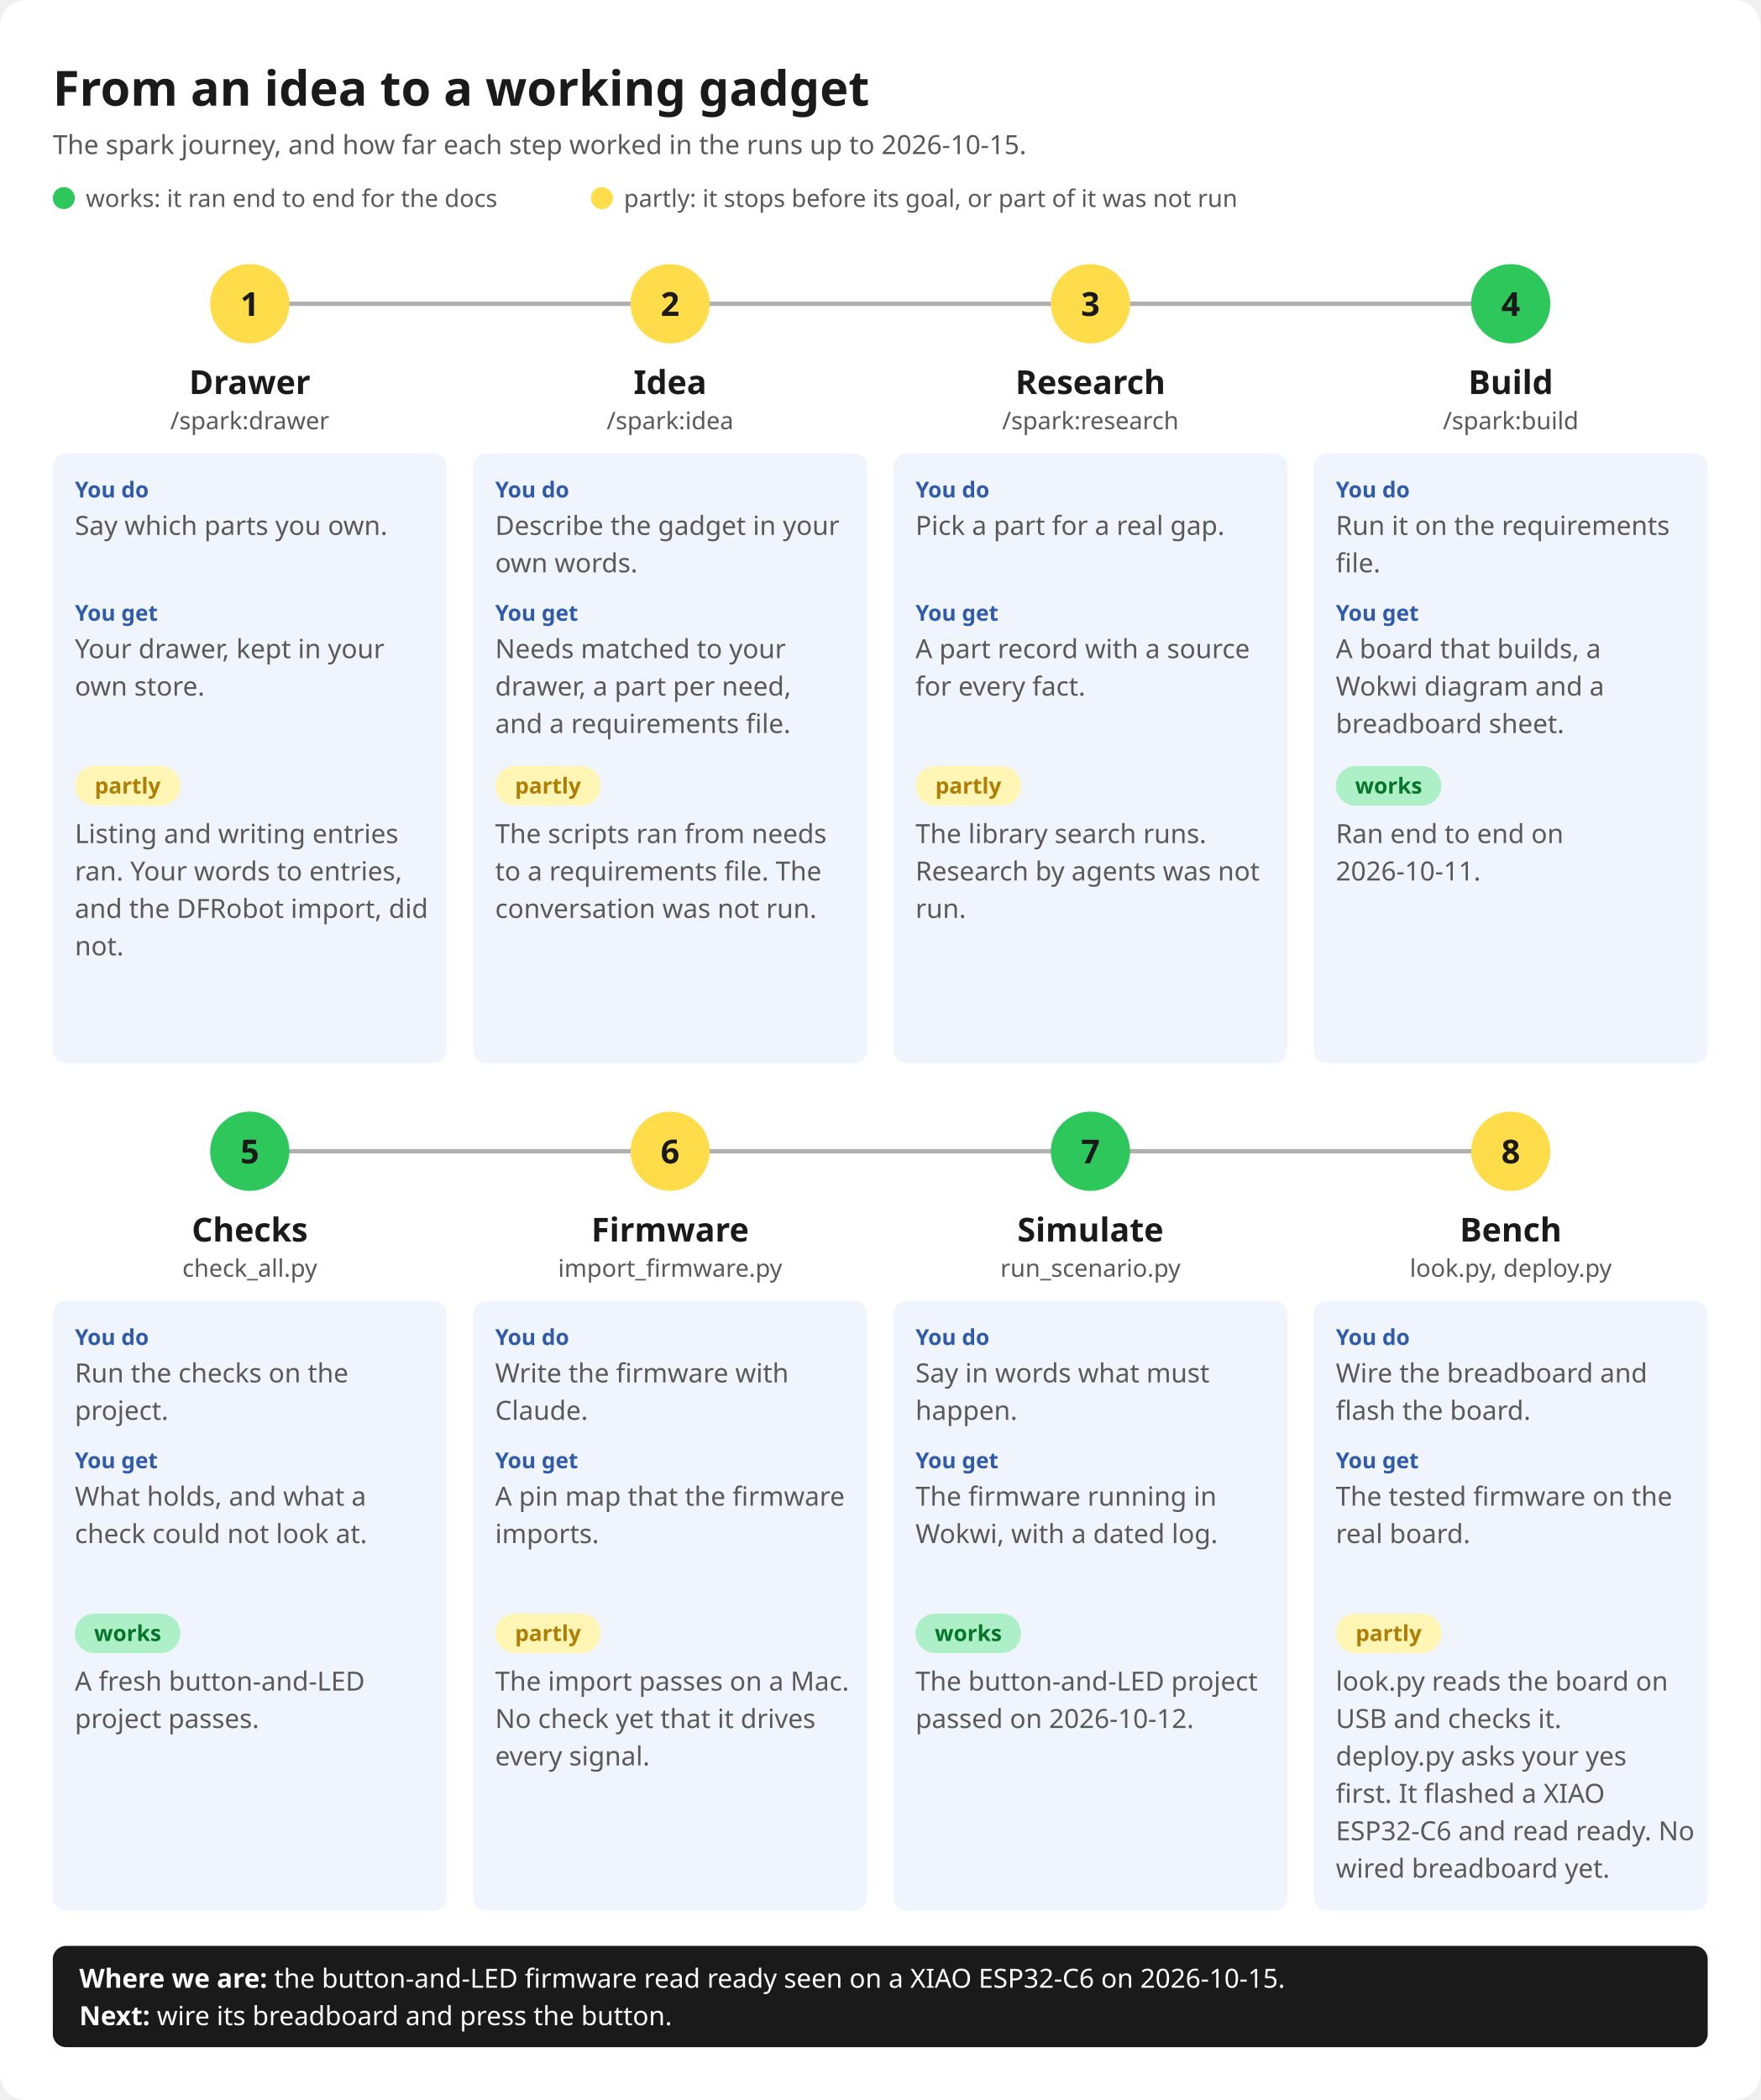
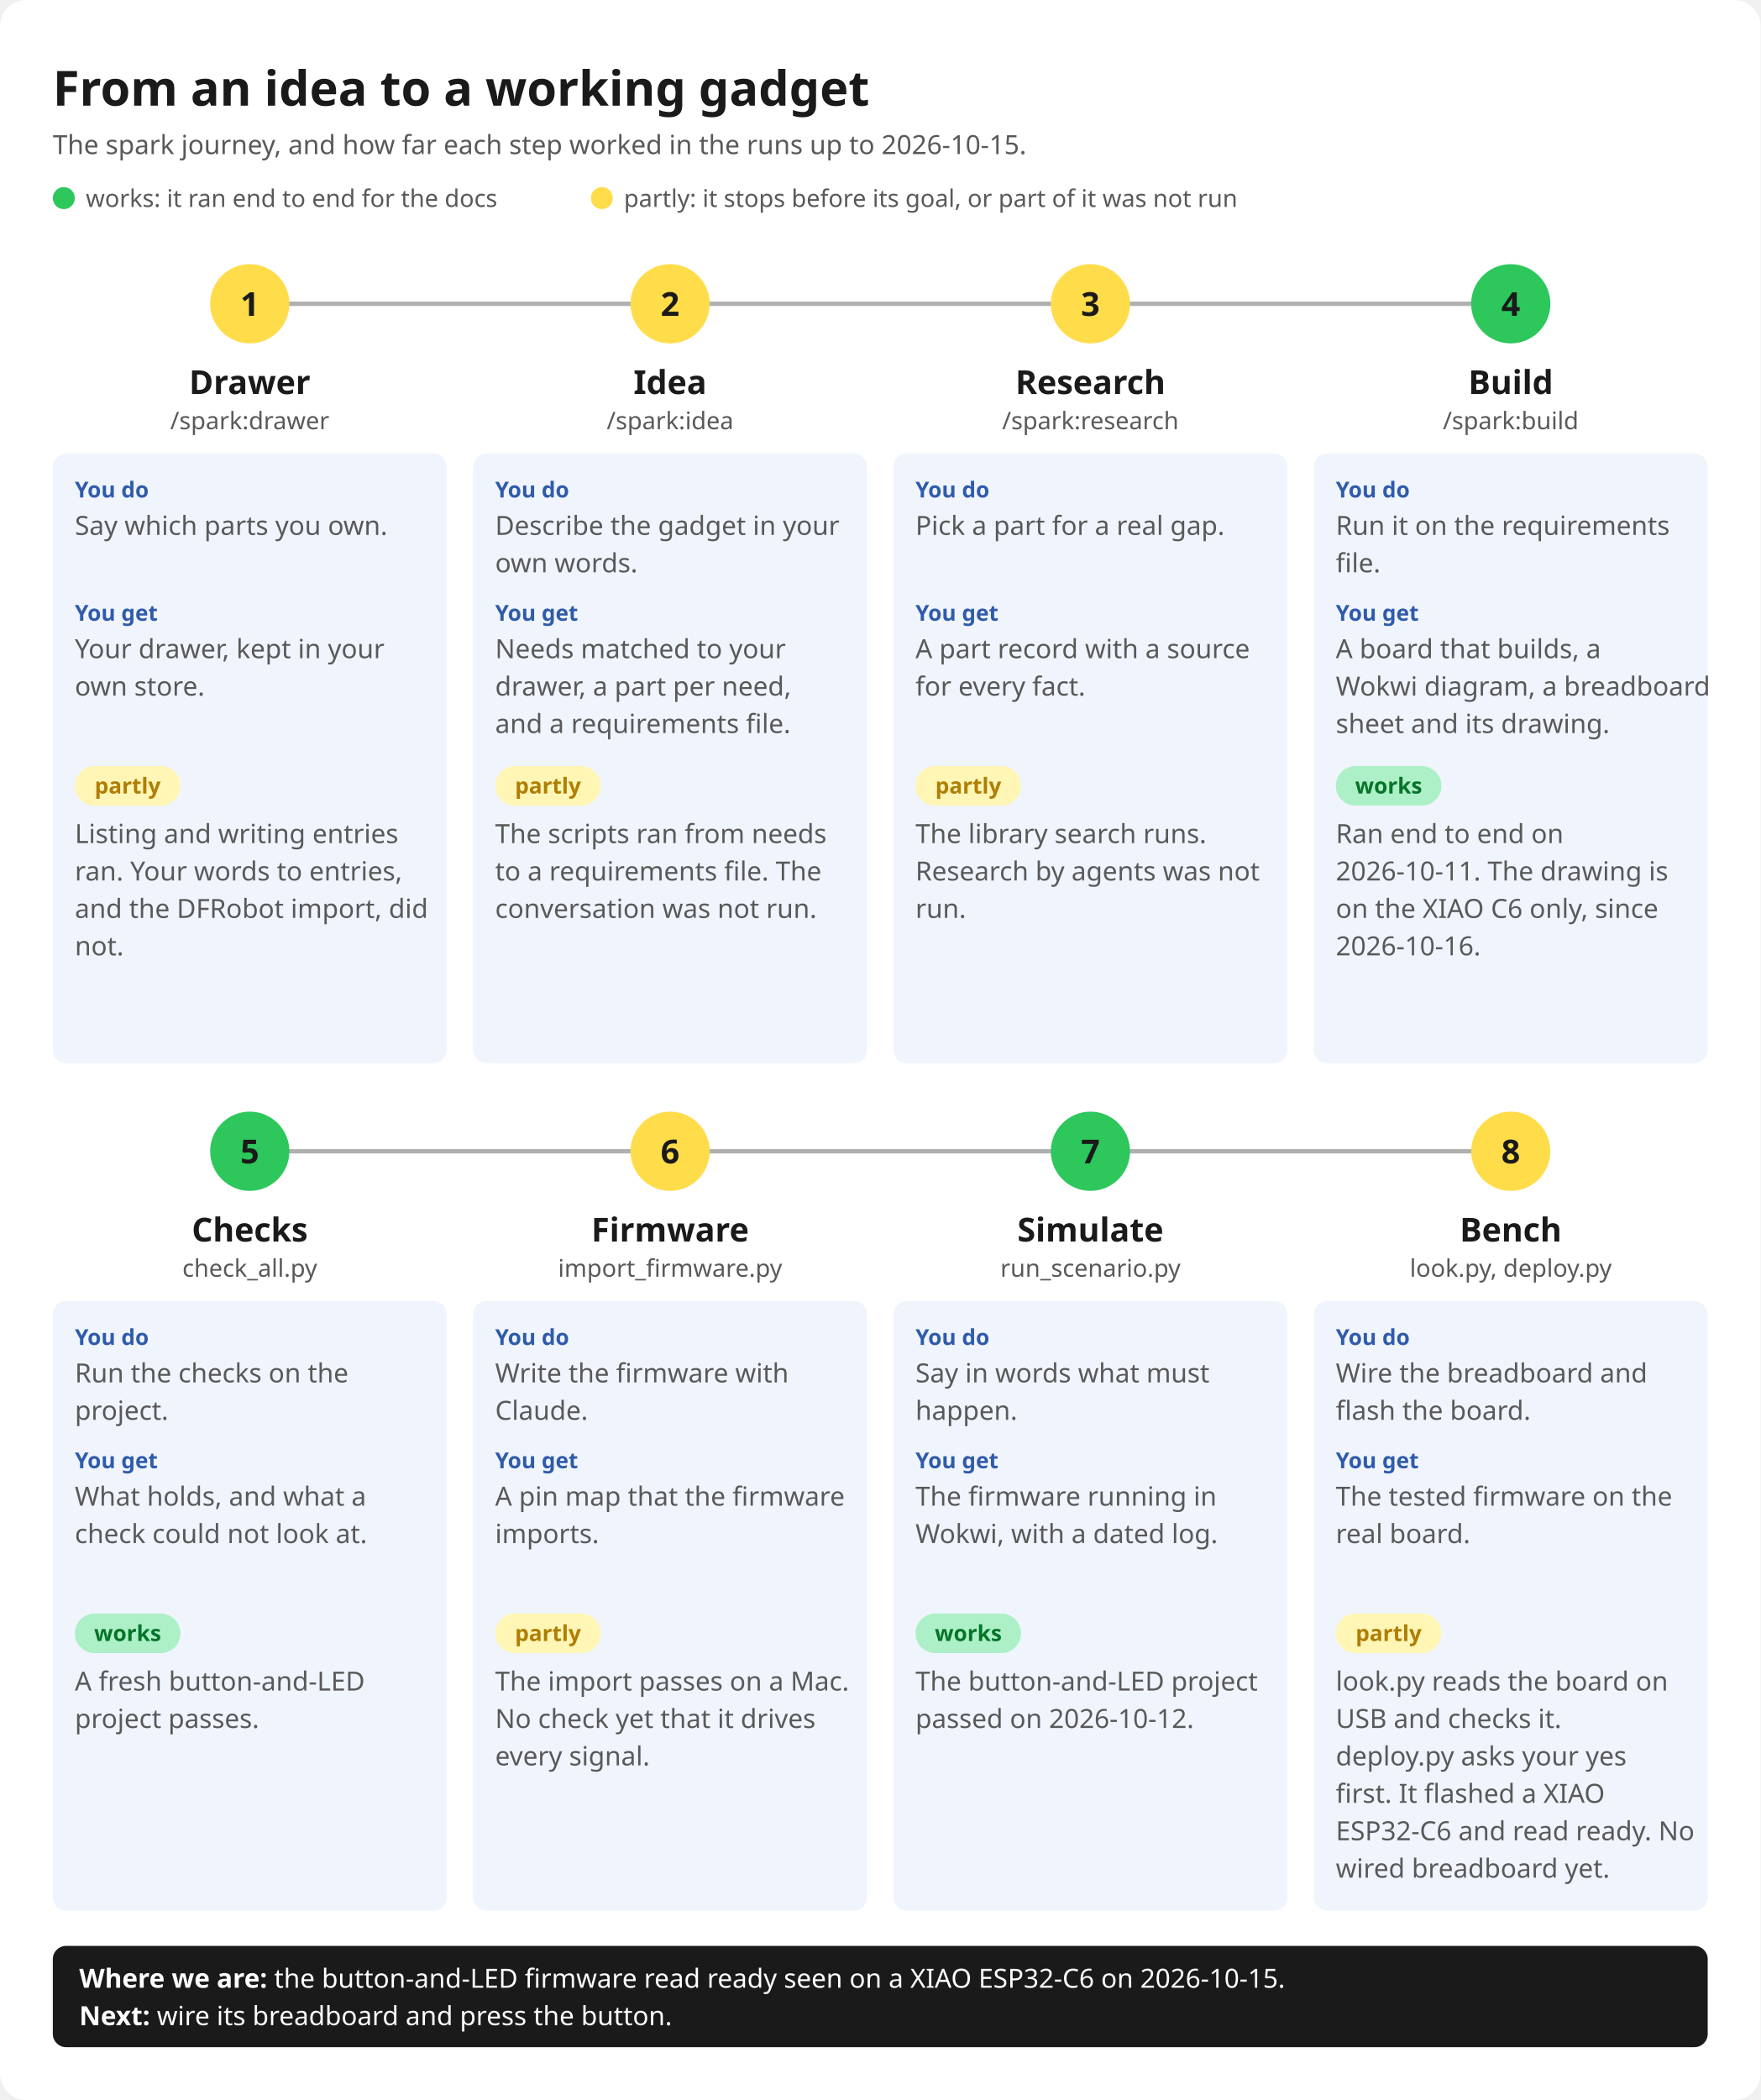
<svg xmlns="http://www.w3.org/2000/svg" viewBox="0 0 1600 1908" width="1600" height="1908" font-family="'Noto Sans', 'Helvetica Neue', Helvetica, Arial, sans-serif">
  <rect width="1600" height="1908" rx="24" fill="#ffffff" />
  <text x="48" y="96" font-size="44" font-weight="bold" fill="#1a1a1a" text-anchor="start">From an idea to a working gadget</text>
  <text x="48" y="140" font-size="24" font-weight="normal" fill="#595959" text-anchor="start">The spark journey, and how far each step worked in the runs up to 2026-10-15.</text>
  <circle cx="58" cy="180" r="10" fill="#2dc75c" />
  <text x="78" y="188" font-size="22" font-weight="normal" fill="#595959" text-anchor="start">works: it ran end to end for the docs</text>
  <circle cx="547" cy="180" r="10" fill="#ffdc4a" />
  <text x="567" y="188" font-size="22" font-weight="normal" fill="#595959" text-anchor="start">partly: it stops before its goal, or part of it was not run</text>
  <line x1="227" y1="276" x2="1373" y2="276" stroke="#b0b0b0" stroke-width="4" />
  <circle cx="227" cy="276" r="36" fill="#ffdc4a" />
  <text x="227" y="287" font-size="30" font-weight="bold" fill="#1a1a1a" text-anchor="middle">1</text>
  <text x="227" y="358" font-size="30" font-weight="bold" fill="#1a1a1a" text-anchor="middle">Drawer</text>
  <text x="227" y="390" font-size="22" font-weight="normal" fill="#595959" text-anchor="middle">/spark:drawer</text>
  <rect x="48" y="412" width="358" height="554" rx="12" fill="#f0f5fd" />
  <text x="68" y="452" font-size="20" font-weight="bold" fill="#305bab" text-anchor="start">You do</text>
  <text x="68" y="486" font-size="24" font-weight="normal" fill="#595959" text-anchor="start">Say which parts you own.</text>
  <text x="68" y="564" font-size="20" font-weight="bold" fill="#305bab" text-anchor="start">You get</text>
  <text x="68" y="598" font-size="24" font-weight="normal" fill="#595959" text-anchor="start">Your drawer, kept in your</text>
  <text x="68" y="632" font-size="24" font-weight="normal" fill="#595959" text-anchor="start">own store.</text>
  <rect x="68" y="696" width="96" height="36" rx="18" fill="#fff6b6" />
  <text x="116" y="721" font-size="20" font-weight="bold" fill="#af7e04" text-anchor="middle">partly</text>
  <text x="68" y="766" font-size="24" font-weight="normal" fill="#595959" text-anchor="start">Listing and writing entries</text>
  <text x="68" y="800" font-size="24" font-weight="normal" fill="#595959" text-anchor="start">ran. Your words to entries,</text>
  <text x="68" y="834" font-size="24" font-weight="normal" fill="#595959" text-anchor="start">and the DFRobot import, did</text>
  <text x="68" y="868" font-size="24" font-weight="normal" fill="#595959" text-anchor="start">not.</text>
  <circle cx="609" cy="276" r="36" fill="#ffdc4a" />
  <text x="609" y="287" font-size="30" font-weight="bold" fill="#1a1a1a" text-anchor="middle">2</text>
  <text x="609" y="358" font-size="30" font-weight="bold" fill="#1a1a1a" text-anchor="middle">Idea</text>
  <text x="609" y="390" font-size="22" font-weight="normal" fill="#595959" text-anchor="middle">/spark:idea</text>
  <rect x="430" y="412" width="358" height="554" rx="12" fill="#f0f5fd" />
  <text x="450" y="452" font-size="20" font-weight="bold" fill="#305bab" text-anchor="start">You do</text>
  <text x="450" y="486" font-size="24" font-weight="normal" fill="#595959" text-anchor="start">Describe the gadget in your</text>
  <text x="450" y="520" font-size="24" font-weight="normal" fill="#595959" text-anchor="start">own words.</text>
  <text x="450" y="564" font-size="20" font-weight="bold" fill="#305bab" text-anchor="start">You get</text>
  <text x="450" y="598" font-size="24" font-weight="normal" fill="#595959" text-anchor="start">Needs matched to your</text>
  <text x="450" y="632" font-size="24" font-weight="normal" fill="#595959" text-anchor="start">drawer, a part per need,</text>
  <text x="450" y="666" font-size="24" font-weight="normal" fill="#595959" text-anchor="start">and a requirements file.</text>
  <rect x="450" y="696" width="96" height="36" rx="18" fill="#fff6b6" />
  <text x="498" y="721" font-size="20" font-weight="bold" fill="#af7e04" text-anchor="middle">partly</text>
  <text x="450" y="766" font-size="24" font-weight="normal" fill="#595959" text-anchor="start">The scripts ran from needs</text>
  <text x="450" y="800" font-size="24" font-weight="normal" fill="#595959" text-anchor="start">to a requirements file. The</text>
  <text x="450" y="834" font-size="24" font-weight="normal" fill="#595959" text-anchor="start">conversation was not run.</text>
  <circle cx="991" cy="276" r="36" fill="#ffdc4a" />
  <text x="991" y="287" font-size="30" font-weight="bold" fill="#1a1a1a" text-anchor="middle">3</text>
  <text x="991" y="358" font-size="30" font-weight="bold" fill="#1a1a1a" text-anchor="middle">Research</text>
  <text x="991" y="390" font-size="22" font-weight="normal" fill="#595959" text-anchor="middle">/spark:research</text>
  <rect x="812" y="412" width="358" height="554" rx="12" fill="#f0f5fd" />
  <text x="832" y="452" font-size="20" font-weight="bold" fill="#305bab" text-anchor="start">You do</text>
  <text x="832" y="486" font-size="24" font-weight="normal" fill="#595959" text-anchor="start">Pick a part for a real gap.</text>
  <text x="832" y="564" font-size="20" font-weight="bold" fill="#305bab" text-anchor="start">You get</text>
  <text x="832" y="598" font-size="24" font-weight="normal" fill="#595959" text-anchor="start">A part record with a source</text>
  <text x="832" y="632" font-size="24" font-weight="normal" fill="#595959" text-anchor="start">for every fact.</text>
  <rect x="832" y="696" width="96" height="36" rx="18" fill="#fff6b6" />
  <text x="880" y="721" font-size="20" font-weight="bold" fill="#af7e04" text-anchor="middle">partly</text>
  <text x="832" y="766" font-size="24" font-weight="normal" fill="#595959" text-anchor="start">The library search runs.</text>
  <text x="832" y="800" font-size="24" font-weight="normal" fill="#595959" text-anchor="start">Research by agents was not</text>
  <text x="832" y="834" font-size="24" font-weight="normal" fill="#595959" text-anchor="start">run.</text>
  <circle cx="1373" cy="276" r="36" fill="#2dc75c" />
  <text x="1373" y="287" font-size="30" font-weight="bold" fill="#1a1a1a" text-anchor="middle">4</text>
  <text x="1373" y="358" font-size="30" font-weight="bold" fill="#1a1a1a" text-anchor="middle">Build</text>
  <text x="1373" y="390" font-size="22" font-weight="normal" fill="#595959" text-anchor="middle">/spark:build</text>
  <rect x="1194" y="412" width="358" height="554" rx="12" fill="#f0f5fd" />
  <text x="1214" y="452" font-size="20" font-weight="bold" fill="#305bab" text-anchor="start">You do</text>
  <text x="1214" y="486" font-size="24" font-weight="normal" fill="#595959" text-anchor="start">Run it on the requirements</text>
  <text x="1214" y="520" font-size="24" font-weight="normal" fill="#595959" text-anchor="start">file.</text>
  <text x="1214" y="564" font-size="20" font-weight="bold" fill="#305bab" text-anchor="start">You get</text>
  <text x="1214" y="598" font-size="24" font-weight="normal" fill="#595959" text-anchor="start">A board that builds, a</text>
-   <text x="1214" y="632" font-size="24" font-weight="normal" fill="#595959" text-anchor="start">Wokwi diagram and a</text>
-   <text x="1214" y="666" font-size="24" font-weight="normal" fill="#595959" text-anchor="start">breadboard sheet.</text>
+   <text x="1214" y="632" font-size="24" font-weight="normal" fill="#595959" text-anchor="start">Wokwi diagram, a breadboard</text>
+   <text x="1214" y="666" font-size="24" font-weight="normal" fill="#595959" text-anchor="start">sheet and its drawing.</text>
  <rect x="1214" y="696" width="96" height="36" rx="18" fill="#adf0c7" />
  <text x="1262" y="721" font-size="20" font-weight="bold" fill="#067429" text-anchor="middle">works</text>
  <text x="1214" y="766" font-size="24" font-weight="normal" fill="#595959" text-anchor="start">Ran end to end on</text>
-   <text x="1214" y="800" font-size="24" font-weight="normal" fill="#595959" text-anchor="start">2026-10-11.</text>
+   <text x="1214" y="800" font-size="24" font-weight="normal" fill="#595959" text-anchor="start">2026-10-11. The drawing is</text>
+   <text x="1214" y="834" font-size="24" font-weight="normal" fill="#595959" text-anchor="start">on the XIAO C6 only, since</text>
+   <text x="1214" y="868" font-size="24" font-weight="normal" fill="#595959" text-anchor="start">2026-10-16.</text>
  <line x1="227" y1="1046" x2="1373" y2="1046" stroke="#b0b0b0" stroke-width="4" />
  <circle cx="227" cy="1046" r="36" fill="#2dc75c" />
  <text x="227" y="1057" font-size="30" font-weight="bold" fill="#1a1a1a" text-anchor="middle">5</text>
  <text x="227" y="1128" font-size="30" font-weight="bold" fill="#1a1a1a" text-anchor="middle">Checks</text>
  <text x="227" y="1160" font-size="22" font-weight="normal" fill="#595959" text-anchor="middle">check_all.py</text>
  <rect x="48" y="1182" width="358" height="554" rx="12" fill="#f0f5fd" />
  <text x="68" y="1222" font-size="20" font-weight="bold" fill="#305bab" text-anchor="start">You do</text>
  <text x="68" y="1256" font-size="24" font-weight="normal" fill="#595959" text-anchor="start">Run the checks on the</text>
  <text x="68" y="1290" font-size="24" font-weight="normal" fill="#595959" text-anchor="start">project.</text>
  <text x="68" y="1334" font-size="20" font-weight="bold" fill="#305bab" text-anchor="start">You get</text>
  <text x="68" y="1368" font-size="24" font-weight="normal" fill="#595959" text-anchor="start">What holds, and what a</text>
  <text x="68" y="1402" font-size="24" font-weight="normal" fill="#595959" text-anchor="start">check could not look at.</text>
  <rect x="68" y="1466" width="96" height="36" rx="18" fill="#adf0c7" />
  <text x="116" y="1491" font-size="20" font-weight="bold" fill="#067429" text-anchor="middle">works</text>
  <text x="68" y="1536" font-size="24" font-weight="normal" fill="#595959" text-anchor="start">A fresh button-and-LED</text>
  <text x="68" y="1570" font-size="24" font-weight="normal" fill="#595959" text-anchor="start">project passes.</text>
  <circle cx="609" cy="1046" r="36" fill="#ffdc4a" />
  <text x="609" y="1057" font-size="30" font-weight="bold" fill="#1a1a1a" text-anchor="middle">6</text>
  <text x="609" y="1128" font-size="30" font-weight="bold" fill="#1a1a1a" text-anchor="middle">Firmware</text>
  <text x="609" y="1160" font-size="22" font-weight="normal" fill="#595959" text-anchor="middle">import_firmware.py</text>
  <rect x="430" y="1182" width="358" height="554" rx="12" fill="#f0f5fd" />
  <text x="450" y="1222" font-size="20" font-weight="bold" fill="#305bab" text-anchor="start">You do</text>
  <text x="450" y="1256" font-size="24" font-weight="normal" fill="#595959" text-anchor="start">Write the firmware with</text>
  <text x="450" y="1290" font-size="24" font-weight="normal" fill="#595959" text-anchor="start">Claude.</text>
  <text x="450" y="1334" font-size="20" font-weight="bold" fill="#305bab" text-anchor="start">You get</text>
  <text x="450" y="1368" font-size="24" font-weight="normal" fill="#595959" text-anchor="start">A pin map that the firmware</text>
  <text x="450" y="1402" font-size="24" font-weight="normal" fill="#595959" text-anchor="start">imports.</text>
  <rect x="450" y="1466" width="96" height="36" rx="18" fill="#fff6b6" />
  <text x="498" y="1491" font-size="20" font-weight="bold" fill="#af7e04" text-anchor="middle">partly</text>
  <text x="450" y="1536" font-size="24" font-weight="normal" fill="#595959" text-anchor="start">The import passes on a Mac.</text>
  <text x="450" y="1570" font-size="24" font-weight="normal" fill="#595959" text-anchor="start">No check yet that it drives</text>
  <text x="450" y="1604" font-size="24" font-weight="normal" fill="#595959" text-anchor="start">every signal.</text>
  <circle cx="991" cy="1046" r="36" fill="#2dc75c" />
  <text x="991" y="1057" font-size="30" font-weight="bold" fill="#1a1a1a" text-anchor="middle">7</text>
  <text x="991" y="1128" font-size="30" font-weight="bold" fill="#1a1a1a" text-anchor="middle">Simulate</text>
  <text x="991" y="1160" font-size="22" font-weight="normal" fill="#595959" text-anchor="middle">run_scenario.py</text>
  <rect x="812" y="1182" width="358" height="554" rx="12" fill="#f0f5fd" />
  <text x="832" y="1222" font-size="20" font-weight="bold" fill="#305bab" text-anchor="start">You do</text>
  <text x="832" y="1256" font-size="24" font-weight="normal" fill="#595959" text-anchor="start">Say in words what must</text>
  <text x="832" y="1290" font-size="24" font-weight="normal" fill="#595959" text-anchor="start">happen.</text>
  <text x="832" y="1334" font-size="20" font-weight="bold" fill="#305bab" text-anchor="start">You get</text>
  <text x="832" y="1368" font-size="24" font-weight="normal" fill="#595959" text-anchor="start">The firmware running in</text>
  <text x="832" y="1402" font-size="24" font-weight="normal" fill="#595959" text-anchor="start">Wokwi, with a dated log.</text>
  <rect x="832" y="1466" width="96" height="36" rx="18" fill="#adf0c7" />
  <text x="880" y="1491" font-size="20" font-weight="bold" fill="#067429" text-anchor="middle">works</text>
  <text x="832" y="1536" font-size="24" font-weight="normal" fill="#595959" text-anchor="start">The button-and-LED project</text>
  <text x="832" y="1570" font-size="24" font-weight="normal" fill="#595959" text-anchor="start">passed on 2026-10-12.</text>
  <circle cx="1373" cy="1046" r="36" fill="#ffdc4a" />
  <text x="1373" y="1057" font-size="30" font-weight="bold" fill="#1a1a1a" text-anchor="middle">8</text>
  <text x="1373" y="1128" font-size="30" font-weight="bold" fill="#1a1a1a" text-anchor="middle">Bench</text>
  <text x="1373" y="1160" font-size="22" font-weight="normal" fill="#595959" text-anchor="middle">look.py, deploy.py</text>
  <rect x="1194" y="1182" width="358" height="554" rx="12" fill="#f0f5fd" />
  <text x="1214" y="1222" font-size="20" font-weight="bold" fill="#305bab" text-anchor="start">You do</text>
  <text x="1214" y="1256" font-size="24" font-weight="normal" fill="#595959" text-anchor="start">Wire the breadboard and</text>
  <text x="1214" y="1290" font-size="24" font-weight="normal" fill="#595959" text-anchor="start">flash the board.</text>
  <text x="1214" y="1334" font-size="20" font-weight="bold" fill="#305bab" text-anchor="start">You get</text>
  <text x="1214" y="1368" font-size="24" font-weight="normal" fill="#595959" text-anchor="start">The tested firmware on the</text>
  <text x="1214" y="1402" font-size="24" font-weight="normal" fill="#595959" text-anchor="start">real board.</text>
  <rect x="1214" y="1466" width="96" height="36" rx="18" fill="#fff6b6" />
  <text x="1262" y="1491" font-size="20" font-weight="bold" fill="#af7e04" text-anchor="middle">partly</text>
  <text x="1214" y="1536" font-size="24" font-weight="normal" fill="#595959" text-anchor="start">look.py reads the board on</text>
  <text x="1214" y="1570" font-size="24" font-weight="normal" fill="#595959" text-anchor="start">USB and checks it.</text>
  <text x="1214" y="1604" font-size="24" font-weight="normal" fill="#595959" text-anchor="start">deploy.py asks your yes</text>
  <text x="1214" y="1638" font-size="24" font-weight="normal" fill="#595959" text-anchor="start">first. It flashed a XIAO</text>
  <text x="1214" y="1672" font-size="24" font-weight="normal" fill="#595959" text-anchor="start">ESP32-C6 and read ready. No</text>
  <text x="1214" y="1706" font-size="24" font-weight="normal" fill="#595959" text-anchor="start">wired breadboard yet.</text>
  <rect x="48" y="1768" width="1504" height="92" rx="12" fill="#1a1a1a" />
  <text x="72" y="1806" font-size="24" fill="#ffffff">
    <tspan font-weight="bold">Where we are:</tspan> the button-and-LED firmware read ready seen on a XIAO ESP32-C6 on 2026-10-15.</text>
  <text x="72" y="1840" font-size="24" fill="#ffffff">
    <tspan font-weight="bold">Next:</tspan> wire its breadboard and press the button.</text>
</svg>
